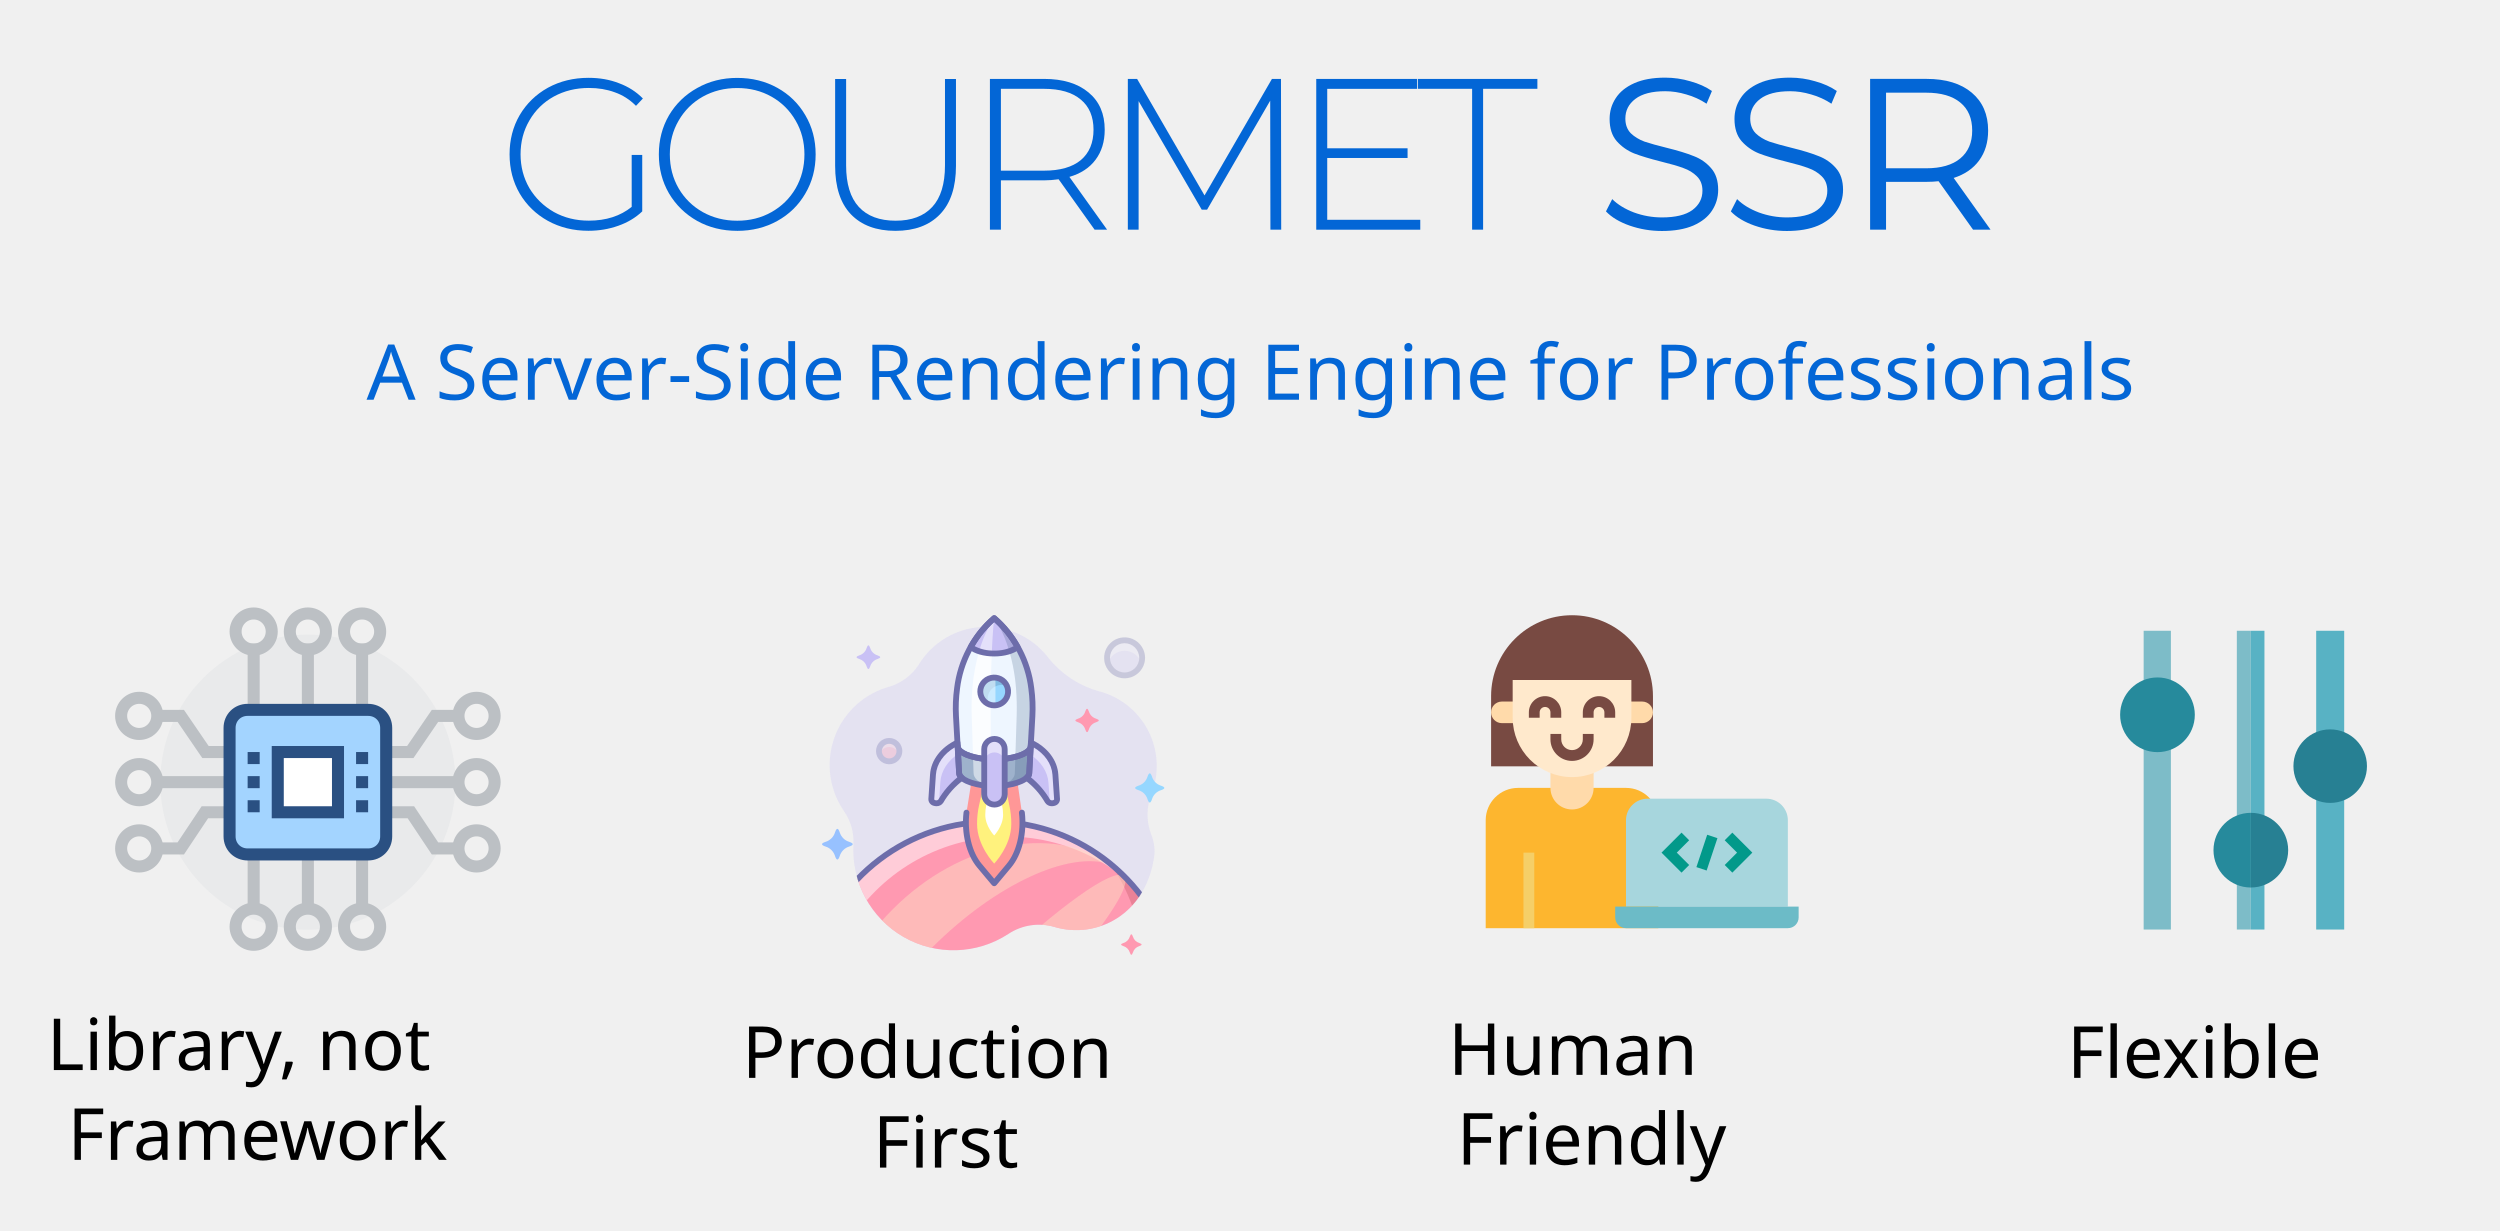
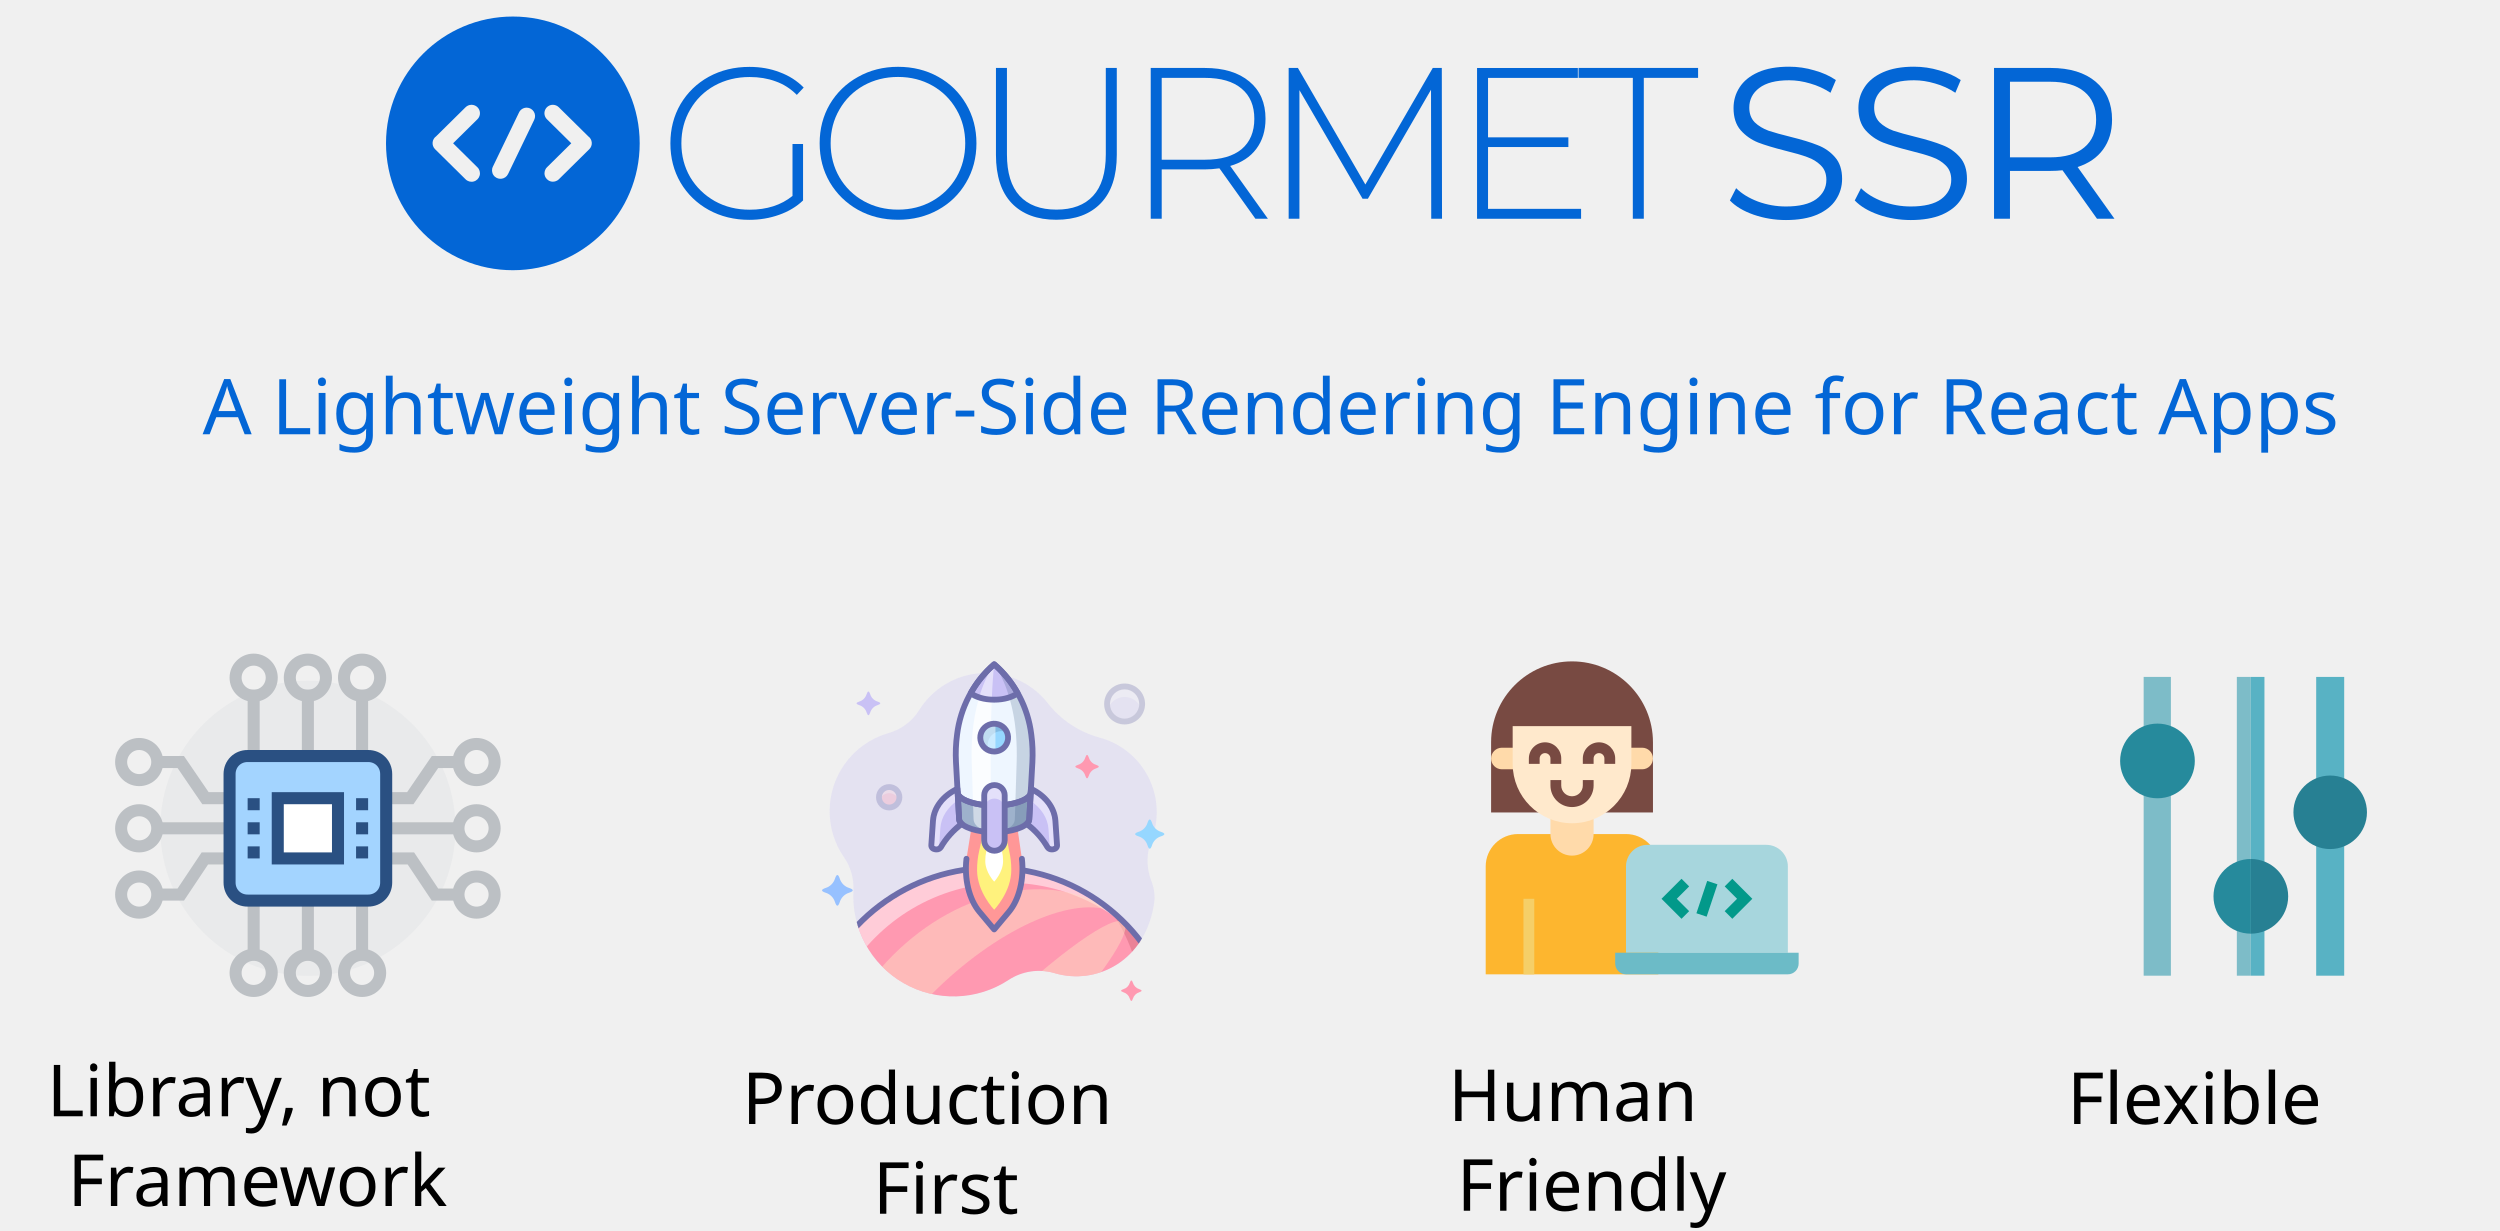
<svg xmlns="http://www.w3.org/2000/svg" width="650" height="320" version="1.1" viewBox="0 0 171.979 84.667">
  <defs>
    <clipPath id="a">
      <path d="m13.201 40.659a27.786 27.786 0 0 0 -0.117 31.816 18.236 18.236 0 0 1 3.19 11.364 34.279 34.279 0 0 0 53.02 30.546 18.896 18.896 0 0 1 15.799 -2.341c14.259 4.214 31.353-4.104 34.088-24.487a15.376 15.376 0 0 0 -1.15 -7.346 19.059 19.059 0 0 1 0.179 -13.695 26.383 26.383 0 0 0 -18.022 -35.093 33.801 33.801 0 0 1 -17.667 -11.968 26.859 26.859 0 0 0 -43.863 2.797 18.226 18.226 0 0 1 -10.585 7.756 27.63 27.63 0 0 0 -14.872 10.653z" fill="#c9c1f5" opacity=".3" />
    </clipPath>
  </defs>
-   <g transform="translate(0 -212.33)" stroke-width=".265">
-     <g fill="#0366d6" aria-label="GOURMET  SSR">
-       <path d="m43.454 222.99h0.726v3.882q-0.682 0.652-1.659 0.993-0.963 0.341-2.045 0.341-1.541 0-2.785-0.682-1.23-0.682-1.941-1.882-0.696-1.2-0.696-2.697t0.696-2.697q0.711-1.2 1.941-1.882 1.245-0.682 2.8-0.682 1.141 0 2.089 0.37 0.963 0.356 1.645 1.052l-0.474 0.504q-0.652-0.652-1.467-0.933-0.8-0.296-1.778-0.296-1.333 0-2.415 0.593-1.067 0.593-1.674 1.645-0.607 1.037-0.607 2.326 0 1.274 0.607 2.326 0.622 1.037 1.689 1.645 1.067 0.593 2.4 0.593 1.778 0 2.949-0.948z" />
-       <path d="m50.716 228.21q-1.526 0-2.756-0.682-1.23-0.696-1.941-1.897-0.696-1.2-0.696-2.682t0.696-2.682q0.711-1.2 1.941-1.882 1.23-0.696 2.756-0.696t2.756 0.682 1.926 1.882q0.711 1.2 0.711 2.697t-0.711 2.697q-0.696 1.2-1.926 1.882t-2.756 0.682zm0-0.696q1.304 0 2.356-0.593 1.052-0.593 1.659-1.63 0.607-1.052 0.607-2.341t-0.607-2.326q-0.607-1.052-1.659-1.645-1.052-0.593-2.356-0.593t-2.371 0.593q-1.052 0.593-1.659 1.645-0.607 1.037-0.607 2.326t0.607 2.341q0.607 1.037 1.659 1.63 1.067 0.593 2.371 0.593z" />
-       <path d="m61.599 228.21q-1.971 0-3.067-1.141-1.082-1.141-1.082-3.334v-5.971h0.756v5.941q0 1.911 0.874 2.86 0.874 0.948 2.534 0.948 1.645 0 2.519-0.948 0.874-0.948 0.874-2.86v-5.941h0.756v5.971q0 2.193-1.096 3.334-1.096 1.141-3.067 1.141z" />
-       <path d="m75.299 228.13-2.474-3.467q-0.548 0.074-1.008 0.074h-2.963v3.393h-0.756v-10.372h3.719q1.956 0 3.067 0.933 1.111 0.919 1.111 2.563 0 1.23-0.637 2.074-0.622 0.83-1.793 1.171l2.593 3.63zm-3.482-4.06q1.659 0 2.534-0.726 0.874-0.741 0.874-2.089t-0.874-2.074q-0.874-0.741-2.534-0.741h-2.963v5.63z" />
-       <path d="m87.394 228.13-0.015-8.875-4.341 7.497h-0.37l-4.341-7.468v8.846h-0.741v-10.372h0.637l4.638 8.016 4.638-8.016h0.622l0.015 10.372z" />
-       <path d="m97.703 227.45v0.682h-7.156v-10.372h6.934v0.682h-6.179v4.089h5.527v0.667h-5.527v4.252z" />
-       <path d="m101.27 218.44h-3.734v-0.682h8.223v0.682h-3.734v9.69h-0.756z" />
-       <path d="m114.33 228.22q-1.156 0-2.223-0.37-1.052-0.37-1.63-0.978l0.43-0.845q0.563 0.563 1.496 0.919 0.933 0.341 1.926 0.341 1.393 0 2.089-0.504 0.696-0.519 0.696-1.333 0-0.622-0.385-0.993-0.37-0.37-0.919-0.563-0.548-0.207-1.526-0.445-1.171-0.296-1.867-0.563-0.696-0.282-1.2-0.845-0.489-0.563-0.489-1.526 0-0.785 0.415-1.422 0.415-0.652 1.274-1.037 0.859-0.385 2.134-0.385 0.889 0 1.734 0.252 0.859 0.237 1.482 0.667l-0.37 0.874q-0.652-0.43-1.393-0.637-0.741-0.222-1.452-0.222-1.363 0-2.059 0.533-0.682 0.519-0.682 1.348 0 0.622 0.37 1.008 0.385 0.37 0.948 0.578 0.578 0.193 1.541 0.43 1.141 0.282 1.837 0.563 0.711 0.267 1.2 0.83 0.489 0.548 0.489 1.496 0 0.785-0.43 1.437-0.415 0.637-1.289 1.022-0.874 0.37-2.148 0.37z" />
-       <path d="m122.92 228.22q-1.156 0-2.223-0.37-1.052-0.37-1.63-0.978l0.43-0.845q0.563 0.563 1.496 0.919 0.933 0.341 1.926 0.341 1.393 0 2.089-0.504 0.696-0.519 0.696-1.333 0-0.622-0.385-0.993-0.37-0.37-0.919-0.563-0.548-0.207-1.526-0.445-1.171-0.296-1.867-0.563-0.696-0.282-1.2-0.845-0.489-0.563-0.489-1.526 0-0.785 0.415-1.422 0.415-0.652 1.274-1.037t2.134-0.385q0.889 0 1.734 0.252 0.859 0.237 1.482 0.667l-0.37 0.874q-0.652-0.43-1.393-0.637-0.741-0.222-1.452-0.222-1.363 0-2.059 0.533-0.682 0.519-0.682 1.348 0 0.622 0.37 1.008 0.385 0.37 0.948 0.578 0.578 0.193 1.541 0.43 1.141 0.282 1.837 0.563 0.711 0.267 1.2 0.83 0.489 0.548 0.489 1.496 0 0.785-0.43 1.437-0.415 0.637-1.289 1.022-0.874 0.37-2.148 0.37z" />
-       <path d="m135.73 228.13-2.371-3.334q-0.4 0.044-0.83 0.044h-2.785v3.289h-1.096v-10.372h3.882q1.985 0 3.111 0.948 1.126 0.948 1.126 2.608 0 1.215-0.622 2.059-0.607 0.83-1.748 1.2l2.534 3.556zm-3.23-4.223q1.541 0 2.356-0.682 0.815-0.682 0.815-1.911 0-1.259-0.815-1.926-0.815-0.682-2.356-0.682h-2.756v5.201z" />
+   <g transform="translate(0 -212.33)">
+     <text x="13.938" y="242.203" fill="#000000" font-family="sans-serif" font-size="5.292px" letter-spacing="0px" stroke-width=".265" word-spacing="0px" style="font-feature-settings:normal;font-variant-caps:normal;font-variant-ligatures:normal;font-variant-numeric:normal;line-height:1.25" xml:space="preserve">
+       <tspan x="13.938" y="242.203" fill="#0366d6" font-family="sans-serif" font-size="5.292px" stroke-width=".265" style="font-feature-settings:normal;font-variant-caps:normal;font-variant-ligatures:normal;font-variant-numeric:normal">A Lightweight Server-Side Rendering Engine for React Apps</tspan>
+     </text>
+     <g transform="translate(2.205 -1.8128)" fill="#0366d6" stroke-width=".265" aria-label="GOURMET SSR">
+       <path d="m52.312 224.05h0.726v3.882q-0.682 0.652-1.659 0.993-0.963 0.341-2.045 0.341-1.541 0-2.785-0.682-1.23-0.682-1.941-1.882-0.696-1.2-0.696-2.697 0-1.496 0.696-2.697 0.711-1.2 1.941-1.882 1.245-0.682 2.8-0.682 1.141 0 2.089 0.37 0.963 0.356 1.645 1.052l-0.474 0.504q-0.652-0.652-1.467-0.933-0.8-0.296-1.778-0.296-1.333 0-2.415 0.593-1.067 0.593-1.674 1.645-0.607 1.037-0.607 2.326 0 1.274 0.607 2.326 0.622 1.037 1.689 1.645 1.067 0.593 2.4 0.593 1.778 0 2.949-0.948z" />
+       <path d="m59.573 229.26q-1.526 0-2.756-0.682-1.23-0.696-1.941-1.897-0.696-1.2-0.696-2.682 0-1.482 0.696-2.682 0.711-1.2 1.941-1.882 1.23-0.696 2.756-0.696 1.526 0 2.756 0.682 1.23 0.682 1.926 1.882 0.711 1.2 0.711 2.697 0 1.496-0.711 2.697-0.696 1.2-1.926 1.882-1.23 0.682-2.756 0.682zm0-0.696q1.304 0 2.356-0.593 1.052-0.593 1.659-1.63 0.607-1.052 0.607-2.341t-0.607-2.326q-0.607-1.052-1.659-1.645-1.052-0.593-2.356-0.593-1.304 0-2.371 0.593-1.052 0.593-1.659 1.645-0.607 1.037-0.607 2.326t0.607 2.341q0.607 1.037 1.659 1.63 1.067 0.593 2.371 0.593z" />
+       <path d="m70.457 229.26q-1.971 0-3.067-1.141-1.082-1.141-1.082-3.334v-5.971h0.756v5.941q0 1.911 0.874 2.86 0.874 0.948 2.534 0.948 1.645 0 2.519-0.948t0.874-2.86v-5.941h0.756v5.971q0 2.193-1.096 3.334-1.096 1.141-3.067 1.141z" />
+       <path d="m84.156 229.19-2.474-3.467q-0.548 0.074-1.008 0.074h-2.963v3.393h-0.756v-10.372h3.719q1.956 0 3.067 0.933 1.111 0.919 1.111 2.563 0 1.23-0.637 2.074-0.622 0.83-1.793 1.171l2.593 3.63zm-3.482-4.06q1.659 0 2.534-0.726 0.874-0.741 0.874-2.089 0-1.348-0.874-2.074-0.874-0.741-2.534-0.741h-2.963v5.63z" />
+       <path d="m96.252 229.19-0.015-8.875-4.341 7.497h-0.37l-4.341-7.468v8.846h-0.741v-10.372h0.637l4.638 8.016 4.638-8.016h0.622l0.015 10.372z" />
+       <path d="m106.56 228.51v0.682h-7.156v-10.372h6.934v0.682h-6.179v4.089h5.527v0.667h-5.527v4.252z" />
+       <path d="m110.12 219.5h-3.734v-0.682h8.223v0.682h-3.734v9.69h-0.756z" />
+       <path d="m120.65 229.28q-1.156 0-2.223-0.37-1.052-0.37-1.63-0.978l0.43-0.845q0.563 0.563 1.496 0.919 0.933 0.341 1.926 0.341 1.393 0 2.089-0.504 0.696-0.519 0.696-1.333 0-0.622-0.385-0.993-0.37-0.37-0.919-0.563-0.548-0.207-1.526-0.445-1.171-0.296-1.867-0.563-0.696-0.282-1.2-0.845-0.489-0.563-0.489-1.526 0-0.785 0.415-1.422 0.415-0.652 1.274-1.037 0.859-0.385 2.134-0.385 0.889 0 1.734 0.252 0.859 0.237 1.482 0.667l-0.37 0.874q-0.652-0.43-1.393-0.637-0.741-0.222-1.452-0.222-1.363 0-2.059 0.533-0.682 0.519-0.682 1.348 0 0.622 0.37 1.008 0.385 0.37 0.948 0.578 0.578 0.193 1.541 0.43 1.141 0.282 1.837 0.563 0.711 0.267 1.2 0.83 0.489 0.548 0.489 1.496 0 0.785-0.43 1.437-0.415 0.637-1.289 1.022-0.874 0.37-2.148 0.37z" />
+       <path d="m129.24 229.28q-1.156 0-2.223-0.37-1.052-0.37-1.63-0.978l0.43-0.845q0.563 0.563 1.496 0.919 0.933 0.341 1.926 0.341 1.393 0 2.089-0.504 0.696-0.519 0.696-1.333 0-0.622-0.385-0.993-0.37-0.37-0.919-0.563-0.548-0.207-1.526-0.445-1.171-0.296-1.867-0.563-0.696-0.282-1.2-0.845-0.489-0.563-0.489-1.526 0-0.785 0.415-1.422 0.415-0.652 1.274-1.037 0.859-0.385 2.134-0.385 0.889 0 1.734 0.252 0.859 0.237 1.482 0.667l-0.37 0.874q-0.652-0.43-1.393-0.637-0.741-0.222-1.452-0.222-1.363 0-2.059 0.533-0.682 0.519-0.682 1.348 0 0.622 0.37 1.008 0.385 0.37 0.948 0.578 0.578 0.193 1.541 0.43 1.141 0.282 1.837 0.563 0.711 0.267 1.2 0.83 0.489 0.548 0.489 1.496 0 0.785-0.43 1.437-0.415 0.637-1.289 1.022-0.874 0.37-2.148 0.37z" />
+       <path d="m142.05 229.19-2.371-3.334q-0.4 0.044-0.83 0.044h-2.785v3.289h-1.096v-10.372h3.882q1.985 0 3.111 0.948 1.126 0.948 1.126 2.608 0 1.215-0.622 2.059-0.607 0.83-1.748 1.2l2.534 3.556zm-3.23-4.223q1.541 0 2.356-0.682 0.815-0.682 0.815-1.911 0-1.259-0.815-1.926-0.815-0.682-2.356-0.682h-2.756v5.201z" />
    </g>
-     <text x="25.213" y="239.83" fill="#000000" font-family="sans-serif" font-size="10.583px" letter-spacing="0px" word-spacing="0px" style="line-height:1.25" xml:space="preserve">
-       <tspan x="25.213" y="239.83" fill="#0366d6" font-family="sans-serif" font-size="5.292px" stroke-width=".265" writing-mode="lr" style="font-feature-settings:normal;font-variant-caps:normal;font-variant-ligatures:normal;font-variant-numeric:normal">A Server-Side Rendering Engine for Professionals</tspan>
-     </text>
+     <flowRoot fill="black" font-family="sans-serif" font-size="40px" letter-spacing="0px" word-spacing="0px" style="line-height:1.25" xml:space="preserve">
+       <flowRegion>
+         <rect x="455.07" y="78.574" width="19.873" height="64.049" />
+       </flowRegion>
+       <flowPara />
+     </flowRoot>
+     <g transform="matrix(.19347 0 0 .19347 26.528 213.48)">
+       <path d="m45.236-0.066a45.101 45.101 0 0 0 -45.102 45.102 45.101 45.101 0 0 0 45.102 45.1 45.101 45.101 0 0 0 45.1 -45.1 45.101 45.101 0 0 0 -45.1 -45.102zm-14.77 31.385a3 3 0 0 1 2.147 5.164l-8.623 8.518 8.623 8.518a3 3 0 1 1 -4.215 4.269l-10.787-10.652a3 3 0 0 1 -0.082 -0.084 3 3 0 0 1 -0.008 -0.008 3 3 0 0 1 0.441 -4.525l10.436-10.305a3 3 0 0 1 2.068 -0.895zm28.977 0a3 3 0 0 1 2.158 0.895l10.443 10.314a3 3 0 0 1 0.344 4.607l-0.029 0.029a3 3 0 0 1 -0.006 0.006l-0.004 2e-3 -10.748 10.615a3 3 0 1 1 -4.215 -4.27l8.623-8.518-8.623-8.518a3 3 0 0 1 2.057 -5.164zm-9.41 1.018a3 3 0 0 1 0.209 0 3 3 0 0 1 2.58 4.34l-9.291 19.256a3 3 0 1 1 -5.404 -2.607l9.291-19.256a3 3 0 0 1 2.615 -1.732z" fill="#0366d6" />
+     </g>
  </g>
  <g>
-     <g transform="matrix(.20118 0 0 .20118 55.434 41.23)">
+     <g transform="matrix(.20118 0 0 .20118 55.434 44.405)">
      <path d="m13.201 40.659a27.786 27.786 0 0 0 -0.117 31.816 18.236 18.236 0 0 1 3.19 11.364 34.279 34.279 0 0 0 53.02 30.546 18.896 18.896 0 0 1 15.799 -2.341c14.259 4.214 31.353-4.104 34.088-24.487a15.376 15.376 0 0 0 -1.15 -7.346 19.059 19.059 0 0 1 0.179 -13.695 26.383 26.383 0 0 0 -18.022 -35.093 33.801 33.801 0 0 1 -17.667 -11.968 26.859 26.859 0 0 0 -43.863 2.797 18.226 18.226 0 0 1 -10.585 7.756 27.63 27.63 0 0 0 -14.872 10.653z" fill="#c9c1f5" opacity=".3" />
      <g clip-path="url(#a)">
        <path d="m126 125.94a63.78 63.78 0 0 0 -124 -2.157v3.219h124z" fill="#ff99b1" />
        <path d="m63.75 76a63.799 63.799 0 0 0 -61.75 47.781v3.219h5.654a63.758 63.758 0 0 1 103.67 -29.684 63.603 63.603 0 0 0 -47.572 -21.316z" fill="#fff" opacity=".5" />
        <path d="m126 127v-1.077a63.754 63.754 0 0 0 -21.735 -35.4 63.468 63.468 0 0 1 11.11 35.963c0 0.172-0.011 0.341-0.013 0.513z" fill="#750000" opacity=".15" />
        <g fill="#fedbc1" opacity=".5">
          <path d="m103.89 90.553c-19.532-13.629-51.195-7.548-74.052 15.309a81.717 81.717 0 0 0 -15.349 21.138h21.32c2.282-2.653 4.714-5.284 7.299-7.869 21.835-21.835 46.976-33.202 60.782-28.578z" />
          <path d="m63.381 127h25.202c14.464-16.562 22.938-29.645 20.261-32.321-3.354-3.354-23.05 10.798-45.463 32.321z" />
        </g>
        <path d="m108.85 127h11.475c0.557-10.158-1.741-19.717-7.1-27.397 2.313 6.907 0.624 16.65-4.375 27.397z" fill="#fedbc1" opacity=".5" />
        <path d="m126 128h-124a0.999 0.999 0 0 1 -1 -1v-3.219a0.986 0.986 0 0 1 0.032 -0.25 64.78 64.78 0 0 1 125.94 2.191 1.001 1.001 0 0 1 0.023 0.216v1.062a0.999 0.999 0 0 1 -1 1zm-123-2h121.99a62.78 62.78 0 0 0 -121.99 -2.091z" fill="#6d6daa" />
      </g>
      <path d="m54.931 72.931c-0.804 6.899 0.913 13.928 4.428 18.128l5.048 6.032 5.048-6.032c3.514-4.2 5.231-11.229 4.428-18.128l-1.882-12.931h-15z" fill="#ff9797" />
      <path d="m59.267 70.291a28.669 28.669 0 0 0 -0.712 6.495c0 7.499 5.851 13.579 5.851 13.579s5.851-6.08 5.851-13.579a28.669 28.669 0 0 0 -0.712 -6.495l-1.545-7.791h-7z" fill="#fff27d" />
      <path d="m61.729 70.291a14.934 14.934 0 0 0 -0.371 3.383c0 3.906 3.048 7.073 3.048 7.073s3.048-3.167 3.048-7.073a14.934 14.934 0 0 0 -0.371 -3.383l-1.083-5.504h-3z" fill="#fff" />
      <path d="m52.414 59.344-0.57-10.347c-4.845 2.306-8.057 6.351-8.366 10.917l-0.569 8.408c-0.098 1.443 2.426 1.972 3.247 0.676a26.469 26.469 0 0 1 7.162 -7.982 2.315 2.315 0 0 1 -0.904 -1.672z" fill="#c9c1f5" />
      <path d="m45.521 69.526 0.48-7.09c0.256-3.788 2.53-7.199 6.056-9.575l-0.213-3.865c-4.845 2.306-8.057 6.351-8.366 10.917l-0.569 8.408c-0.079 1.168 1.549 1.718 2.612 1.205z" fill="#fff" opacity=".5" />
      <path d="m85.335 59.913c-0.309-4.566-3.521-8.611-8.366-10.917l-0.57 10.347a2.315 2.315 0 0 1 -0.904 1.671 26.47 26.47 0 0 1 7.162 7.983c0.821 1.296 3.344 0.766 3.247-0.676z" fill="#c9c1f5" />
      <path d="m76.969 48.996-0.224 4.066c3.63 2.379 5.973 5.846 6.233 9.698l0.463 6.84c1.059 0.393 2.538-0.166 2.463-1.279l-0.569-8.408c-0.309-4.566-3.521-8.611-8.366-10.917z" fill="#fff" opacity=".5" />
      <path d="m62.017 54.651-1.5e-4 -5e-5c-5.611-0.444-10.103-2.257-10.103-4.429l-0.003-0.002 0.503 9.123c-5e-5 2.158 4.265 3.96 9.604 4.419z" fill="#9eb2cc" />
      <path d="m66.795 63.763c5.339-0.459 9.604-2.261 9.604-4.419l0.503-9.123-0.003 0.002c-5e-5 2.172-4.492 3.985-10.103 4.429z" fill="#9eb2cc" />
      <path d="m66.795 63.763c5.339-0.459 9.604-2.261 9.604-4.419l0.503-9.123-0.003 0.002c-5e-5 2.172-4.492 3.985-10.103 4.429z" fill="#9eb2cc" />
      <path d="m64.406 6.43a38.195 38.195 0 0 0 -12.686 24.013 50.041 50.041 0 0 0 -0.377 9.469l0.568 10.308 0.003 0.002c-5e-5 2.172 4.492 3.985 10.103 4.429l1.5e-4 5e-5v-4.027a2.389 2.389 0 0 1 4.778 0l5e-5 4.027c5.611-0.444 10.103-2.257 10.103-4.429l0.003-0.002 0.568-10.308a50.036 50.036 0 0 0 -0.377 -9.469 38.195 38.195 0 0 0 -12.686 -24.013z" fill="#eef6ff" />
      <path d="m64.406 18.524c3.408 8e-5 6.386-0.895 8.014-2.225a35.724 35.724 0 0 0 -8.014 -9.87 35.725 35.725 0 0 0 -8.014 9.87c1.628 1.33 4.606 2.225 8.014 2.225z" fill="#c9c1f5" />
      <path d="m64.297 7.508q0.053-0.554 0.109-1.078l-0.009 0.008q-0.359 0.52-0.703 1.07c-0.108 0.172-0.211 0.353-0.317 0.529-0.119 0.199-0.24 0.395-0.357 0.6-0.142 0.249-0.279 0.506-0.417 0.762-0.074 0.137-0.149 0.271-0.221 0.41-0.16 0.306-0.314 0.621-0.468 0.937-0.045 0.092-0.091 0.182-0.135 0.276-0.169 0.356-0.333 0.719-0.495 1.087-0.024 0.055-0.049 0.11-0.073 0.165q-0.259 0.596-0.503 1.212l-0.033 0.081q-0.257 0.648-0.498 1.316l-0.007 0.019q-0.247 0.684-0.477 1.388l-3.1e-4 1e-3c-0.155 0.475-0.284 0.979-0.428 1.466a16.391 16.391 0 0 0 4.318 0.739c0.032-0.742 0.063-1.492 0.099-2.205v-0.001q0.036-0.704 0.073-1.388l0.001-0.02q0.037-0.668 0.077-1.316l5e-3 -0.081q0.038-0.616 0.077-1.212l0.011-0.165c0.025-0.368 0.05-0.731 0.076-1.087 0.007-0.093 0.014-0.183 0.021-0.276 0.024-0.316 0.047-0.631 0.072-0.937 0.011-0.139 0.023-0.273 0.034-0.41 0.021-0.256 0.042-0.514 0.064-0.762 0.018-0.205 0.037-0.401 0.055-0.6 0.016-0.176 0.032-0.357 0.049-0.529z" fill="#fff" opacity=".5" />
      <path d="m64.406 6.43 7.2e-4 -7e-3l-0.01 0.015z" fill="#fff" opacity=".75" />
      <path d="m59.265 17.758a62.365 62.365 0 0 0 -2.321 12.678 84.836 84.836 0 0 0 -0.222 9.469l0.334 10.308 0.118 3.647a27.964 27.964 0 0 0 4.843 0.791l1.5e-4 5e-5 1.259-4.438-0.051-10.308c-0.016-3.163-0.004-6.337 0.034-9.469 0.052-4.228 0.165-8.244 0.324-11.939a16.391 16.391 0 0 1 -4.318 -0.739z" fill="#fff" opacity=".75" />
      <g opacity=".5">
        <path d="m62.017 54.651-1.5e-4 -5e-5a27.964 27.964 0 0 1 -4.843 -0.791l0.177 5.476c5e-5 1.926 2.003 3.562 4.666 4.219z" fill="#fff" />
      </g>
      <path d="m77.093 30.436a40.005 40.005 0 0 0 -5.485 -15.534l-0.01-0.016q-0.411-0.67-0.848-1.319c-0.018-0.027-0.036-0.053-0.054-0.079q-0.418-0.616-0.857-1.214c-0.041-0.055-0.083-0.109-0.124-0.164-0.275-0.368-0.554-0.732-0.842-1.088-0.075-0.093-0.153-0.183-0.229-0.275-0.261-0.317-0.524-0.631-0.795-0.938-0.122-0.138-0.249-0.27-0.372-0.406-0.236-0.258-0.47-0.517-0.713-0.768-0.193-0.199-0.394-0.391-0.592-0.585-0.185-0.181-0.365-0.367-0.554-0.544q-0.593-0.557-1.211-1.084l-7e-5 7e-5q0.364 0.526 0.712 1.084c0.111 0.177 0.217 0.362 0.326 0.544 0.116 0.194 0.234 0.386 0.348 0.585 0.143 0.25 0.281 0.51 0.42 0.768 0.073 0.136 0.147 0.268 0.219 0.406 0.16 0.306 0.314 0.621 0.468 0.938 0.045 0.092 0.091 0.182 0.135 0.275 0.169 0.356 0.334 0.72 0.495 1.088 0.024 0.055 0.049 0.109 0.073 0.164q0.259 0.597 0.504 1.214l0.032 0.079q0.257 0.649 0.499 1.319l6e-3 0.016a60.288 60.288 0 0 1 3.227 15.534 84.808 84.808 0 0 1 0.222 9.469l-0.334 10.308-0.296 9.123c-7e-5 2.158-2.509 3.96-5.65 4.419h0.983c5.338-0.459 9.604-2.261 9.604-4.419l0.502-9.123 0.568-10.308a50.033 50.033 0 0 0 -0.377 -9.469z" fill="#2c4b75" opacity=".2" />
      <circle transform="rotate(-45 64.406 31.502)" cx="64.406" cy="31.502" r="4.757" fill="#96d7ff" />
      <path d="m63.565 30.662a4.753 4.753 0 0 1 5.216 -1.012 4.757 4.757 0 1 0 -6.228 6.228 4.753 4.753 0 0 1 1.012 -5.216z" fill="#2c4b75" opacity=".2" />
      <path d="m61.043 28.139a4.738 4.738 0 0 0 3.799 8.079v-9.43a4.726 4.726 0 0 0 -3.799 1.352z" fill="#fff" opacity=".5" />
      <path d="m64.406 98.092a0.997 0.997 0 0 1 -0.767 -0.358l-5.048-6.032c-3.712-4.436-5.495-11.673-4.654-18.885a0.989 0.989 0 0 1 1.109 -0.878 1 1 0 0 1 0.877 1.109c-0.767 6.584 0.882 13.402 4.201 17.37l4.281 5.115 4.281-5.115c3.319-3.967 4.969-10.785 4.201-17.37a1 1 0 0 1 0.877 -1.109 0.987 0.987 0 0 1 1.109 0.878c0.841 7.213-0.942 14.45-4.654 18.885l-5.048 6.032a0.997 0.997 0 0 1 -0.767 0.358z" fill="#6d6daa" />
      <path d="m44.667 70.735a3.334 3.334 0 0 1 -1.024 -0.161 2.306 2.306 0 0 1 -1.731 -2.32l0.568-8.408c0.329-4.853 3.669-9.246 8.935-11.753a0.999 0.999 0 0 1 1.428 0.849l0.57 10.348c1e-3 0.018 2e-3 0.036 2e-3 0.055a1.478 1.478 0 0 0 0.573 0.929 1.001 1.001 0 0 1 -0.115 1.575 25.163 25.163 0 0 0 -6.872 7.686 2.678 2.678 0 0 1 -2.333 1.202zm6.265-20.125c-3.824 2.245-6.205 5.666-6.456 9.37l-0.568 8.408c-0.009 0.13 0.229 0.243 0.356 0.285a0.962 0.962 0 0 0 1.047 -0.211 29.015 29.015 0 0 1 6.546 -7.63 2.799 2.799 0 0 1 -0.442 -1.458z" fill="#6d6daa" />
      <path d="m84.146 70.735a2.678 2.678 0 0 1 -2.333 -1.202 25.165 25.165 0 0 0 -6.872 -7.686 1.001 1.001 0 0 1 -0.115 -1.575 1.483 1.483 0 0 0 0.574 -0.931l0.571-10.4a0.999 0.999 0 0 1 1.428 -0.849c5.267 2.507 8.606 6.9 8.935 11.753l0.568 8.408a2.306 2.306 0 0 1 -1.731 2.32 3.334 3.334 0 0 1 -1.024 0.161zm-7.188-9.901a29.008 29.008 0 0 1 6.544 7.629 0.964 0.964 0 0 0 1.047 0.211c0.127-0.042 0.365-0.155 0.356-0.285l-0.568-8.408c-0.25-3.704-2.632-7.125-6.455-9.37l-0.484 8.788a2.689 2.689 0 0 1 -0.44 1.436z" fill="#6d6daa" />
      <path d="m62.019 64.763c-0.028 0-0.058-1e-3 -0.087-0.004-5.235-0.45-10.518-2.299-10.518-5.415l-0.501-9.068a1.001 1.001 0 1 1 2.001 -0.054c0 1.105 3.269 2.965 9.183 3.433a1 1 0 1 1 -0.158 1.994c-3.362-0.267-6.742-1.062-8.856-2.363l0.33 6.004c2e-3 1.148 3.097 2.996 8.691 3.478a1 1 0 0 1 -0.085 1.996z" fill="#6d6daa" />
      <path d="m66.794 64.763a1 1 0 0 1 -0.085 -1.996c5.595-0.481 8.689-2.329 8.69-3.423l0.332-6.059c-2.114 1.301-5.495 2.097-8.857 2.363a1 1 0 1 1 -0.158 -1.994c5.913-0.468 9.183-2.327 9.183-3.433a1.001 1.001 0 1 1 2.001 0.053l-0.502 9.124c1e-3 3.062-5.282 4.91-10.517 5.36-0.029 0.003-0.059 0.004-0.087 0.004z" fill="#6d6daa" />
      <path d="m66.794 55.651a1 1 0 0 1 -0.078 -1.997c5.913-0.468 9.183-2.327 9.183-3.433a0.957 0.957 0 0 1 0.009 -0.13l0.564-10.234a49.091 49.091 0 0 0 -0.37 -9.279 37.121 37.121 0 0 0 -11.695 -22.82 37.121 37.121 0 0 0 -11.695 22.82 49.293 49.293 0 0 0 -0.37 9.279l0.564 10.234a0.957 0.957 0 0 1 0.009 0.13c0 1.105 3.269 2.965 9.183 3.433a1 1 0 1 1 -0.158 1.994c-5.432-0.431-10.912-2.244-11.022-5.332a0.29 0.29 0 0 1 -0.003 -0.041l-0.568-10.309a51.247 51.247 0 0 1 0.384 -9.657 38.981 38.981 0 0 1 13.029 -24.642 1 1 0 0 1 1.297 0 38.981 38.981 0 0 1 13.029 24.641 51.144 51.144 0 0 1 0.384 9.658l-0.568 10.308a0.29 0.29 0 0 1 -0.003 0.041c-0.108 3.089-5.59 4.902-11.022 5.333-0.027 2e-3 -0.054 3e-3 -0.08 3e-3z" fill="#6d6daa" />
      <path d="m64.406 19.524c-3.537 0-6.769-0.916-8.646-2.45a1 1 0 0 1 -0.241 -1.261 36.608 36.608 0 0 1 8.239 -10.145 1 1 0 0 1 1.297 0 36.589 36.589 0 0 1 8.239 10.144 1 1 0 0 1 -0.241 1.261c-1.876 1.535-5.108 2.451-8.646 2.451zm-6.692-3.521a13.715 13.715 0 0 0 6.692 1.52 13.704 13.704 0 0 0 6.692 -1.522 34.58 34.58 0 0 0 -6.692 -8.245 34.538 34.538 0 0 0 -6.692 8.246z" fill="#6d6daa" />
      <path d="m64.406 37.257a5.754 5.754 0 1 1 4.07 -1.684 5.74 5.74 0 0 1 -4.07 1.684zm0-9.51a3.755 3.755 0 1 0 2.656 1.099 3.745 3.745 0 0 0 -2.656 -1.099z" fill="#6d6daa" />
      <path d="m64.5 47.726a3.5 3.5 0 0 0 -3.5 3.5v15.458a3.5 3.5 0 0 0 3.5 3.5 3.5 3.5 0 0 0 3.5 -3.5v-15.458a3.5 3.5 0 0 0 -3.5 -3.5z" fill="#c9c1f5" />
      <path d="m64.5 47.726a3.5 3.5 0 0 0 -3.5 3.5l-7e-5 4.617a3.5 3.5 0 1 1 7 0l-7e-5 -4.617a3.5 3.5 0 0 0 -3.5 -3.5z" fill="#fff" opacity=".5" />
      <path d="m64.5 71.185a4.505 4.505 0 0 1 -4.5 -4.5v-15.458a4.5 4.5 0 0 1 9 0v15.458a4.505 4.505 0 0 1 -4.5 4.5zm0-22.458a2.502 2.502 0 0 0 -2.5 2.5v15.458a2.5 2.5 0 0 0 5 0v-15.458a2.502 2.502 0 0 0 -2.5 -2.5z" fill="#6d6daa" />
      <path d="m11.596 79.686a4.855 4.855 0 0 0 3.231 3.231q2.423 0.808 0 1.615a4.855 4.855 0 0 0 -3.231 3.231q-0.808 2.423-1.615 0a4.855 4.855 0 0 0 -3.231 -3.231q-2.423-0.808 0-1.615a4.855 4.855 0 0 0 3.231 -3.231q0.808-2.423 1.615 0z" fill="#97c1ff" />
      <path d="m22.021 16.666a3.745 3.745 0 0 0 2.493 2.493q1.869 0.623 0 1.246a3.745 3.745 0 0 0 -2.492 2.492q-0.623 1.869-1.246 0a3.745 3.745 0 0 0 -2.492 -2.492q-1.869-0.623 0-1.246a3.745 3.745 0 0 0 2.492 -2.492q0.623-1.869 1.246-5e-5z" fill="#c9c1f5" />
      <path d="m118.37 60.641a4.623 4.623 0 0 0 3.077 3.077q2.308 0.769 0 1.538a4.623 4.623 0 0 0 -3.077 3.077q-0.769 2.308-1.538 0a4.623 4.623 0 0 0 -3.077 -3.077q-2.308-0.769 0-1.538a4.623 4.623 0 0 0 3.077 -3.077q0.769-2.308 1.538 0z" fill="#96d7ff" />
      <path d="m96.782 38.34a3.699 3.699 0 0 0 2.462 2.462q1.846 0.615 0 1.231a3.699 3.699 0 0 0 -2.462 2.462q-0.615 1.846-1.231 0a3.699 3.699 0 0 0 -2.462 -2.462q-1.846-0.615 0-1.231a3.699 3.699 0 0 0 2.462 -2.462q0.615-1.846 1.231 3e-5z" fill="#ff99b1" />
      <path d="m111.85 115.35a3.236 3.236 0 0 0 2.154 2.154q1.615 0.538 0 1.077a3.236 3.236 0 0 0 -2.154 2.154q-0.538 1.615-1.077 0a3.236 3.236 0 0 0 -2.154 -2.154q-1.615-0.538 0-1.077a3.236 3.236 0 0 0 2.154 -2.154q0.538-1.615 1.077 0z" fill="#ff99b1" />
      <g opacity=".3">
        <circle cx="109" cy="20" r="6" fill="#c9c1f5" />
        <path d="m 109,17.6 a 5.98,5.98 0 0 1 5.707,4.239 A 5.926,5.926 0 0 0 115,20 6,6 0 0 0 103,20 5.926,5.926 0 0 0 103.293,21.839 5.98,5.98 0 0 1 109,17.6 Z" fill="#fff" opacity=".5" />
        <path d="m109 27a7 7 0 1 1 7 -7 7.008 7.008 0 0 1 -7 7zm0-12a5 5 0 1 0 5 5 5.006 5.006 0 0 0 -5 -5z" fill="#6d6daa" />
        <circle cx="28.5" cy="51.9" r="3.5" fill="#ff99b1" />
        <path d="m28.5 50.5a3.488 3.488 0 0 1 3.329 2.473 3.457 3.457 0 0 0 0.171 -1.073 3.5 3.5 0 0 0 -7 0 3.457 3.457 0 0 0 0.171 1.073 3.488 3.488 0 0 1 3.329 -2.473z" fill="#fff" opacity=".5" />
        <path d="m28.5 56.4a4.5 4.5 0 1 1 4.5 -4.5 4.505 4.505 0 0 1 -4.5 4.5zm0-7a2.5 2.5 0 1 0 2.5 2.5 2.502 2.502 0 0 0 -2.5 -2.5z" fill="#6d6daa" />
      </g>
    </g>
-     <g transform="matrix(.4144 0 0 .4144 7.9182 40.545)">
+     <g transform="matrix(.4144 0 0 .4144 7.9182 43.72)">
      <circle class="st0" cx="32" cy="32" r="24.5" fill="#e9eaeb" />
      <polyline class="st1" points="57 21 53.1 21 49 27 41 27" fill="none" stroke="#bcc0c4" stroke-miterlimit="10" stroke-width="2" />
      <line class="st1" x1="57" x2="41" y1="32" y2="32" fill="none" stroke="#bcc0c4" stroke-miterlimit="10" stroke-width="2" />
      <circle class="st1" cx="60" cy="21" r="3" fill="none" stroke="#bcc0c4" stroke-miterlimit="10" stroke-width="2" />
      <polyline class="st1" points="57 43 53.1 43 49.1 37 41 37" fill="none" stroke="#bcc0c4" stroke-miterlimit="10" stroke-width="2" />
      <circle class="st1" cx="60" cy="43" r="3" fill="none" stroke="#bcc0c4" stroke-miterlimit="10" stroke-width="2" />
      <circle class="st1" cx="60" cy="32" r="3" fill="none" stroke="#bcc0c4" stroke-miterlimit="10" stroke-width="2" />
      <line class="st1" x1="32" x2="32" y1="53" y2="37" fill="none" stroke="#bcc0c4" stroke-miterlimit="10" stroke-width="2" />
      <line class="st1" x1="41" x2="41" y1="53" y2="37" fill="none" stroke="#bcc0c4" stroke-miterlimit="10" stroke-width="2" />
      <line class="st1" x1="23" x2="23" y1="53" y2="37" fill="none" stroke="#bcc0c4" stroke-miterlimit="10" stroke-width="2" />
      <line class="st1" x1="32" x2="32" y1="9" y2="23" fill="none" stroke="#bcc0c4" stroke-miterlimit="10" stroke-width="2" />
      <circle class="st1" cx="32" cy="7" r="3" fill="none" stroke="#bcc0c4" stroke-miterlimit="10" stroke-width="2" />
      <line class="st1" x1="41" x2="41" y1="9" y2="23" fill="none" stroke="#bcc0c4" stroke-miterlimit="10" stroke-width="2" />
      <circle class="st1" cx="41" cy="7" r="3" fill="none" stroke="#bcc0c4" stroke-miterlimit="10" stroke-width="2" />
      <line class="st1" x1="23" x2="23" y1="9" y2="23" fill="none" stroke="#bcc0c4" stroke-miterlimit="10" stroke-width="2" />
      <circle class="st1" cx="23" cy="7" r="3" fill="none" stroke="#bcc0c4" stroke-miterlimit="10" stroke-width="2" />
      <polyline class="st1" points="7 21 10.9 21 15 27 23 27" fill="none" stroke="#bcc0c4" stroke-miterlimit="10" stroke-width="2" />
      <line class="st1" x1="7" x2="23" y1="32" y2="32" fill="none" stroke="#bcc0c4" stroke-miterlimit="10" stroke-width="2" />
      <circle class="st1" cx="4" cy="21" r="3" fill="none" stroke="#bcc0c4" stroke-miterlimit="10" stroke-width="2" />
      <polyline class="st1" points="7 43 10.9 43 14.9 37 23 37" fill="none" stroke="#bcc0c4" stroke-miterlimit="10" stroke-width="2" />
      <circle class="st1" cx="4" cy="43" r="3" fill="none" stroke="#bcc0c4" stroke-miterlimit="10" stroke-width="2" />
      <circle class="st1" cx="4" cy="32" r="3" fill="none" stroke="#bcc0c4" stroke-miterlimit="10" stroke-width="2" />
      <path class="st2" d="m45 41c0 1.7-1.3 3-3 3h-20c-1.7 0-3-1.3-3-3v-18c0-1.7 1.3-3 3-3h20c1.7 0 3 1.3 3 3z" fill="#a3d4ff" stroke="#2a5082" stroke-miterlimit="10" stroke-width="2" />
      <rect class="st3" x="27" y="27" width="10" height="10" fill="#fff" stroke="#2a5082" stroke-miterlimit="10" stroke-width="2" />
      <line class="st4" x1="23" x2="23" y1="27" y2="29" fill="none" stroke="#2a5082" stroke-miterlimit="10" stroke-width="2" />
      <line class="st4" x1="23" x2="23" y1="31" y2="33" fill="none" stroke="#2a5082" stroke-miterlimit="10" stroke-width="2" />
      <line class="st4" x1="23" x2="23" y1="35" y2="37" fill="none" stroke="#2a5082" stroke-miterlimit="10" stroke-width="2" />
      <line class="st4" x1="41" x2="41" y1="27" y2="29" fill="none" stroke="#2a5082" stroke-miterlimit="10" stroke-width="2" />
      <line class="st4" x1="41" x2="41" y1="31" y2="33" fill="none" stroke="#2a5082" stroke-miterlimit="10" stroke-width="2" />
      <line class="st4" x1="41" x2="41" y1="35" y2="37" fill="none" stroke="#2a5082" stroke-miterlimit="10" stroke-width="2" />
      <circle class="st1" cx="32" cy="56" r="3" fill="none" stroke="#bcc0c4" stroke-miterlimit="10" stroke-width="2" />
      <circle class="st1" cx="41" cy="56" r="3" fill="none" stroke="#bcc0c4" stroke-miterlimit="10" stroke-width="2" />
      <circle class="st1" cx="23" cy="56" r="3" fill="none" stroke="#bcc0c4" stroke-miterlimit="10" stroke-width="2" />
    </g>
-     <g transform="matrix(.37118 0 0 .37118 101.09 41.209)">
+     <g transform="matrix(.37118 0 0 .37118 101.09 44.384)">
      <path d="m35 41v20h-32v-20a6 6 0 0 1 6 -6h20a6 6 0 0 1 6 6z" fill="#fdb62f" />
      <path d="m15 31h8v4a4 4 0 0 1 -4 4 4 4 0 0 1 -4 -4z" fill="#ffdaaa" />
      <path d="m19 3a15 15 0 0 0 -15 15v13h30v-13a15 15 0 0 0 -15 -15z" fill="#784a42" />
      <path d="m9 19h-3a2 2 0 0 0 -2 2 2 2 0 0 0 2 2h3z" fill="#ffdaaa" />
      <path d="m29 19h3a2 2 0 0 1 2 2 2 2 0 0 1 -2 2h-3z" fill="#ffdaaa" />
      <path d="m30 22v-7h-22v7a11 11 0 0 0 11 11 11 11 0 0 0 11 -11z" fill="#ffe9cc" />
      <path d="m17 22h-2v-1a1 1 0 0 0 -2 0v1h-2v-1a3 3 0 0 1 6 0z" fill="#784a42" />
      <path d="m27 22h-2v-1a1 1 0 0 0 -2 0v1h-2v-1a3 3 0 0 1 6 0z" fill="#784a42" />
      <path d="m19 30a4 4 0 0 1 -4 -4v-1h2v1a2 2 0 0 0 4 0v-1h2v1a4 4 0 0 1 -4 4z" fill="#784a42" />
      <path d="m33 37h22a4 4 0 0 1 4 4v16h-30v-16a4 4 0 0 1 4 -4z" fill="#a7d6dd" />
      <path d="m27 57h34v2a2 2 0 0 1 -2 2h-30a2 2 0 0 1 -2 -2z" fill="#6cbbc7" />
      <polygon points="39.293 50.707 35.586 47 39.293 43.293 40.707 44.707 38.414 47 40.707 49.293" fill="#02998a" />
      <polygon points="48.707 50.707 47.293 49.293 49.586 47 47.293 44.707 48.707 43.293 52.414 47" fill="#02998a" />
      <rect transform="rotate(-71.556 44 47)" x="40.838" y="46" width="6.325" height="2" fill="#02998a" />
      <rect x="10" y="47" width="2" height="14" fill="#f5cf68" />
    </g>
-     <g transform="matrix(.32114 0 0 .32114 133.59 36.059)">
+     <g transform="matrix(.32114 0 0 .32114 133.59 39.234)">
      <rect x="43.208" y="22.833" width="5.834" height="64" fill="#7dbcc8" />
      <rect x="80.167" y="22.833" width="6" height="64" fill="#58b2c4" />
      <circle cx="46.167" cy="40.833" r="8" fill="#268a9c" />
      <circle cx="83.167" cy="51.833" r="7.875" fill="#278093" />
      <rect x="63.167" y="22.833" width="3" height="64" fill="#7dbcc8" />
      <rect x="66.167" y="22.833" width="2.916" height="64" fill="#58b2c4" />
      <path d="m58.167 69.833c0 4.418 3.582 8 8 8v-16c-4.418 0-8 3.583-8 8z" fill="#268a9c" />
      <path d="m66.167 61.833v16c4.418 0 8-3.582 8-8s-3.583-8-8-8z" fill="#278093" />
    </g>
-     <text x="20.919" y="73.613" fill="#000000" font-family="sans-serif" font-size="4.939px" letter-spacing="0px" stroke-width=".265" text-align="center" text-anchor="middle" word-spacing="0px" writing-mode="lr" style="font-feature-settings:normal;font-variant-caps:normal;font-variant-ligatures:normal;font-variant-numeric:normal;line-height:1.25" xml:space="preserve">
-       <tspan x="20.919" y="73.613" text-align="center" style="font-feature-settings:normal;font-variant-caps:normal;font-variant-ligatures:normal;font-variant-numeric:normal">Library, not</tspan>
-       <tspan x="20.919" y="79.787" text-align="center" style="font-feature-settings:normal;font-variant-caps:normal;font-variant-ligatures:normal;font-variant-numeric:normal">Framework</tspan>
+     <text x="20.919" y="76.788" fill="#000000" font-family="sans-serif" font-size="4.939px" letter-spacing="0px" stroke-width=".265" text-align="center" text-anchor="middle" word-spacing="0px" style="font-feature-settings:normal;font-variant-caps:normal;font-variant-ligatures:normal;font-variant-numeric:normal;line-height:1.25" xml:space="preserve">
+       <tspan x="20.919" y="76.788" text-align="center" style="font-feature-settings:normal;font-variant-caps:normal;font-variant-ligatures:normal;font-variant-numeric:normal">Library, not</tspan>
+       <tspan x="20.919" y="82.962" text-align="center" style="font-feature-settings:normal;font-variant-caps:normal;font-variant-ligatures:normal;font-variant-numeric:normal">Framework</tspan>
    </text>
-     <text x="68.276" y="74.148" fill="#000000" font-family="sans-serif" font-size="4.939px" letter-spacing="0px" stroke-width=".265" text-align="center" text-anchor="middle" word-spacing="0px" writing-mode="lr" style="font-feature-settings:normal;font-variant-caps:normal;font-variant-ligatures:normal;font-variant-numeric:normal;line-height:1.25" xml:space="preserve">
-       <tspan x="68.276" y="74.148">Production</tspan>
-       <tspan x="68.276" y="80.321">First</tspan>
+     <text x="68.276" y="77.323" fill="#000000" font-family="sans-serif" font-size="4.939px" letter-spacing="0px" stroke-width=".265" text-align="center" text-anchor="middle" word-spacing="0px" style="font-feature-settings:normal;font-variant-caps:normal;font-variant-ligatures:normal;font-variant-numeric:normal;line-height:1.25" xml:space="preserve">
+       <tspan x="68.276" y="77.323">Production</tspan>
+       <tspan x="68.276" y="83.496">First</tspan>
    </text>
-     <text x="112.694" y="73.94" fill="#000000" font-family="sans-serif" font-size="4.939px" letter-spacing="0px" stroke-width=".265" text-align="center" text-anchor="middle" word-spacing="0px" writing-mode="lr" style="font-feature-settings:normal;font-variant-caps:normal;font-variant-ligatures:normal;font-variant-numeric:normal;line-height:1.25" xml:space="preserve">
-       <tspan x="112.694" y="73.94">Human</tspan>
-       <tspan x="112.694" y="80.114">Friendly</tspan>
+     <text x="112.694" y="77.115" fill="#000000" font-family="sans-serif" font-size="4.939px" letter-spacing="0px" stroke-width=".265" text-align="center" text-anchor="middle" word-spacing="0px" style="font-feature-settings:normal;font-variant-caps:normal;font-variant-ligatures:normal;font-variant-numeric:normal;line-height:1.25" xml:space="preserve">
+       <tspan x="112.694" y="77.115">Human</tspan>
+       <tspan x="112.694" y="83.289">Friendly</tspan>
    </text>
-     <text x="154.164" y="74.148" fill="#000000" font-family="sans-serif" font-size="4.939px" letter-spacing="0px" stroke-width=".265" text-align="center" text-anchor="middle" word-spacing="0px" writing-mode="lr" style="font-feature-settings:normal;font-variant-caps:normal;font-variant-ligatures:normal;font-variant-numeric:normal;line-height:1.25" xml:space="preserve">
-       <tspan x="154.164" y="74.148">Flexible</tspan>
+     <text x="154.164" y="77.323" fill="#000000" font-family="sans-serif" font-size="4.939px" letter-spacing="0px" stroke-width=".265" text-align="center" text-anchor="middle" word-spacing="0px" style="font-feature-settings:normal;font-variant-caps:normal;font-variant-ligatures:normal;font-variant-numeric:normal;line-height:1.25" xml:space="preserve">
+       <tspan x="154.164" y="77.323">Flexible</tspan>
    </text>
  </g>
  <style type="text/css">.st0{fill:#E9EAEB;}
	.st1{fill:none;stroke:#BCC0C4;stroke-width:2;stroke-miterlimit:10;}
	.st2{fill:#A3D4FF;stroke:#2A5082;stroke-width:2;stroke-miterlimit:10;}
	.st3{fill:#FFFFFF;stroke:#2A5082;stroke-width:2;stroke-miterlimit:10;}
	.st4{fill:none;stroke:#2A5082;stroke-width:2;stroke-miterlimit:10;}</style>
</svg>
